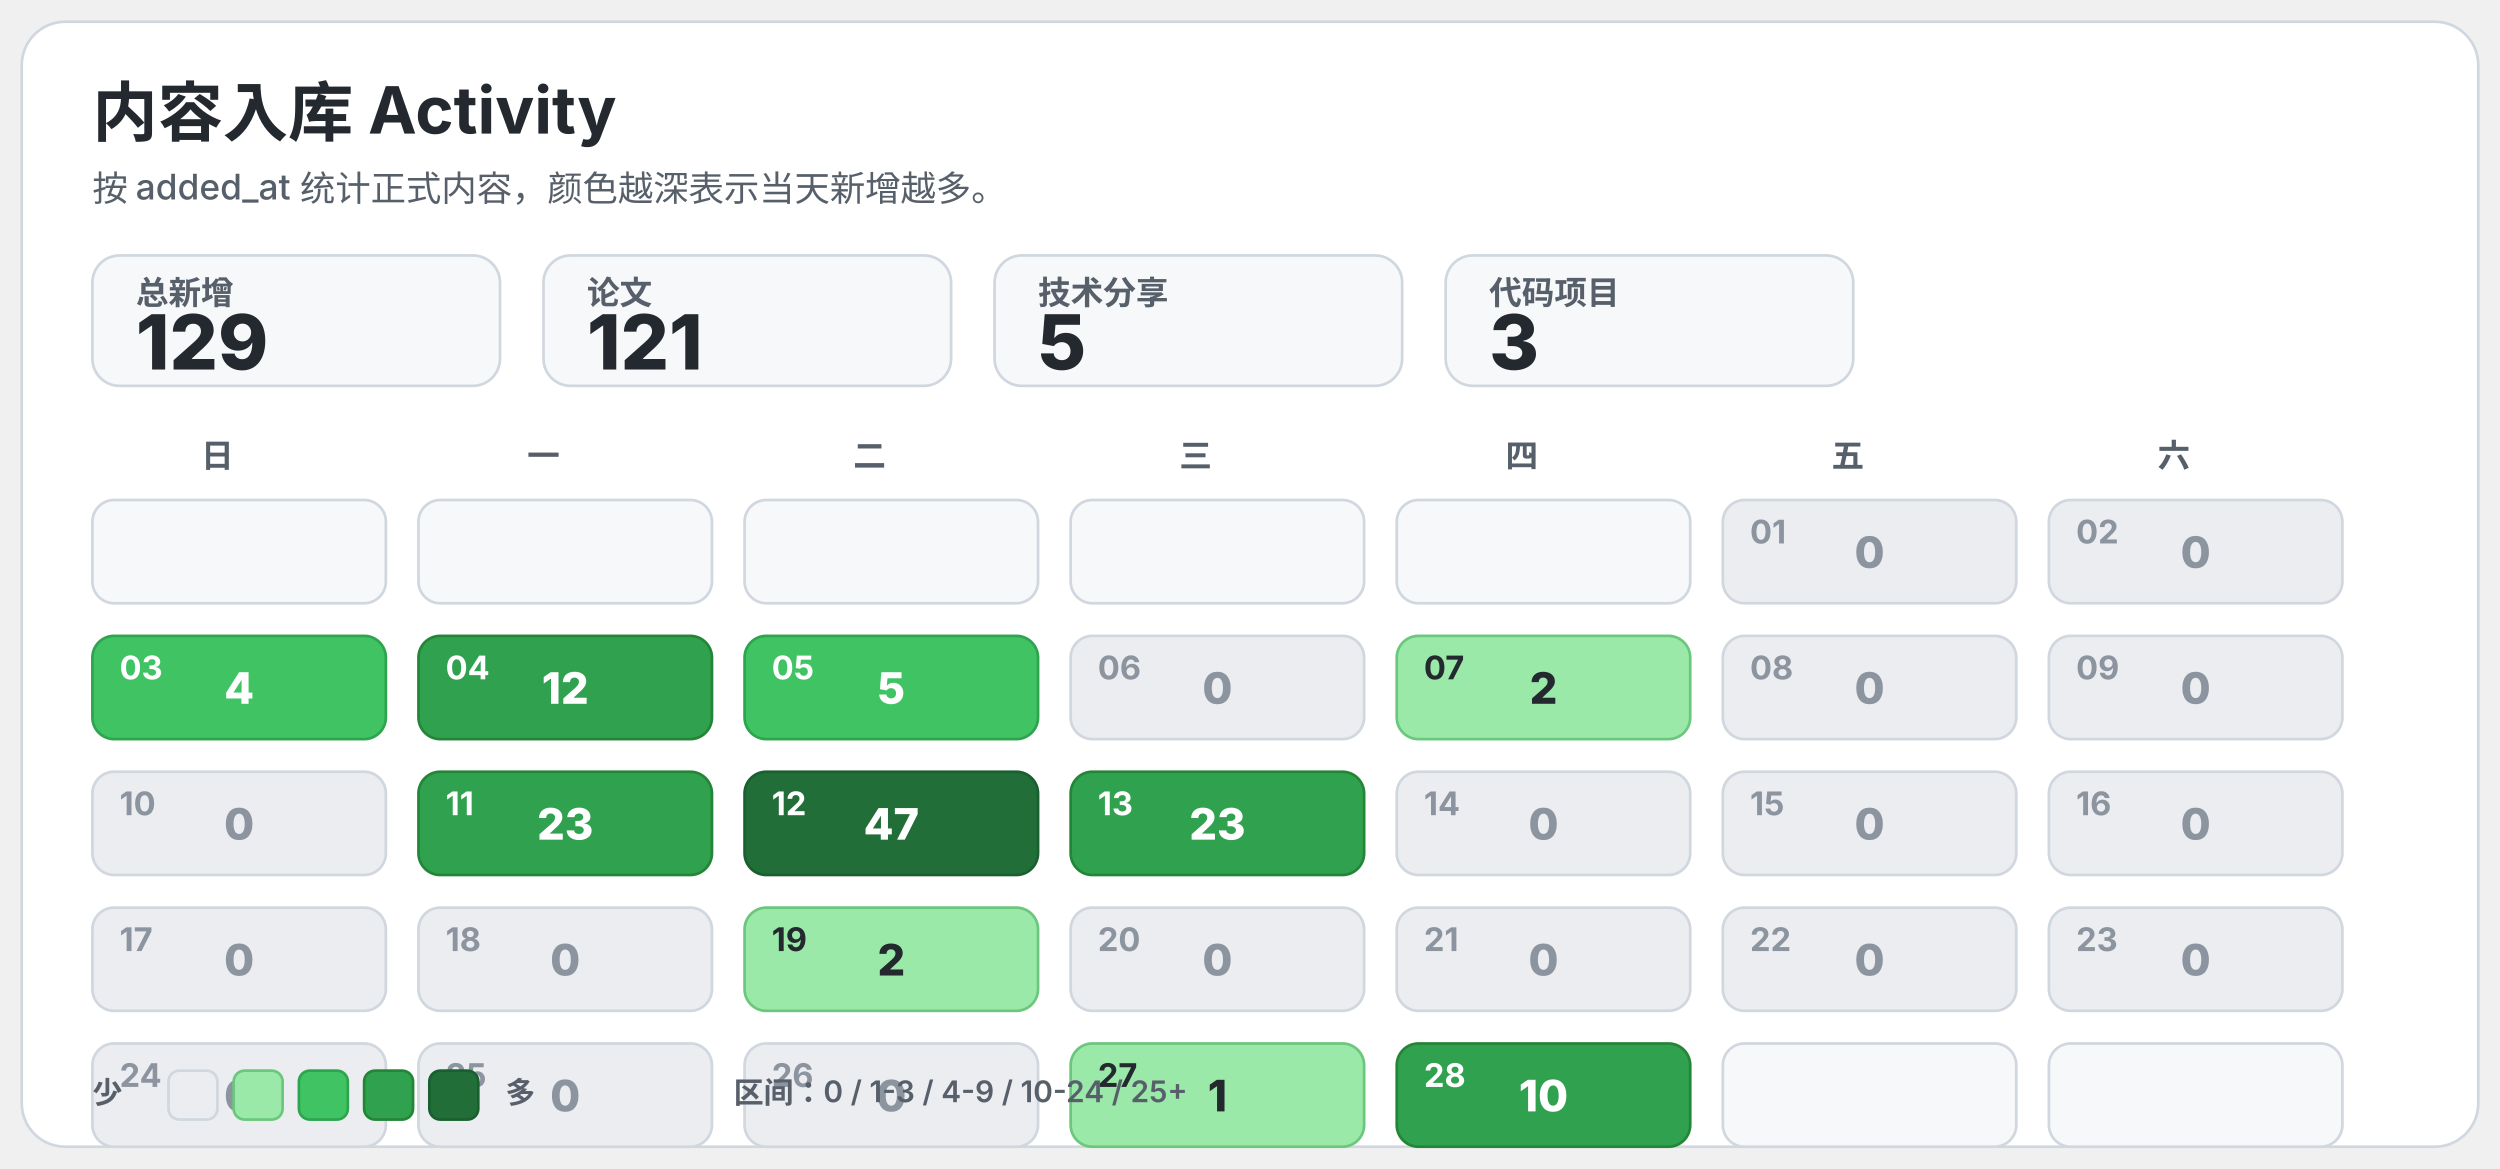
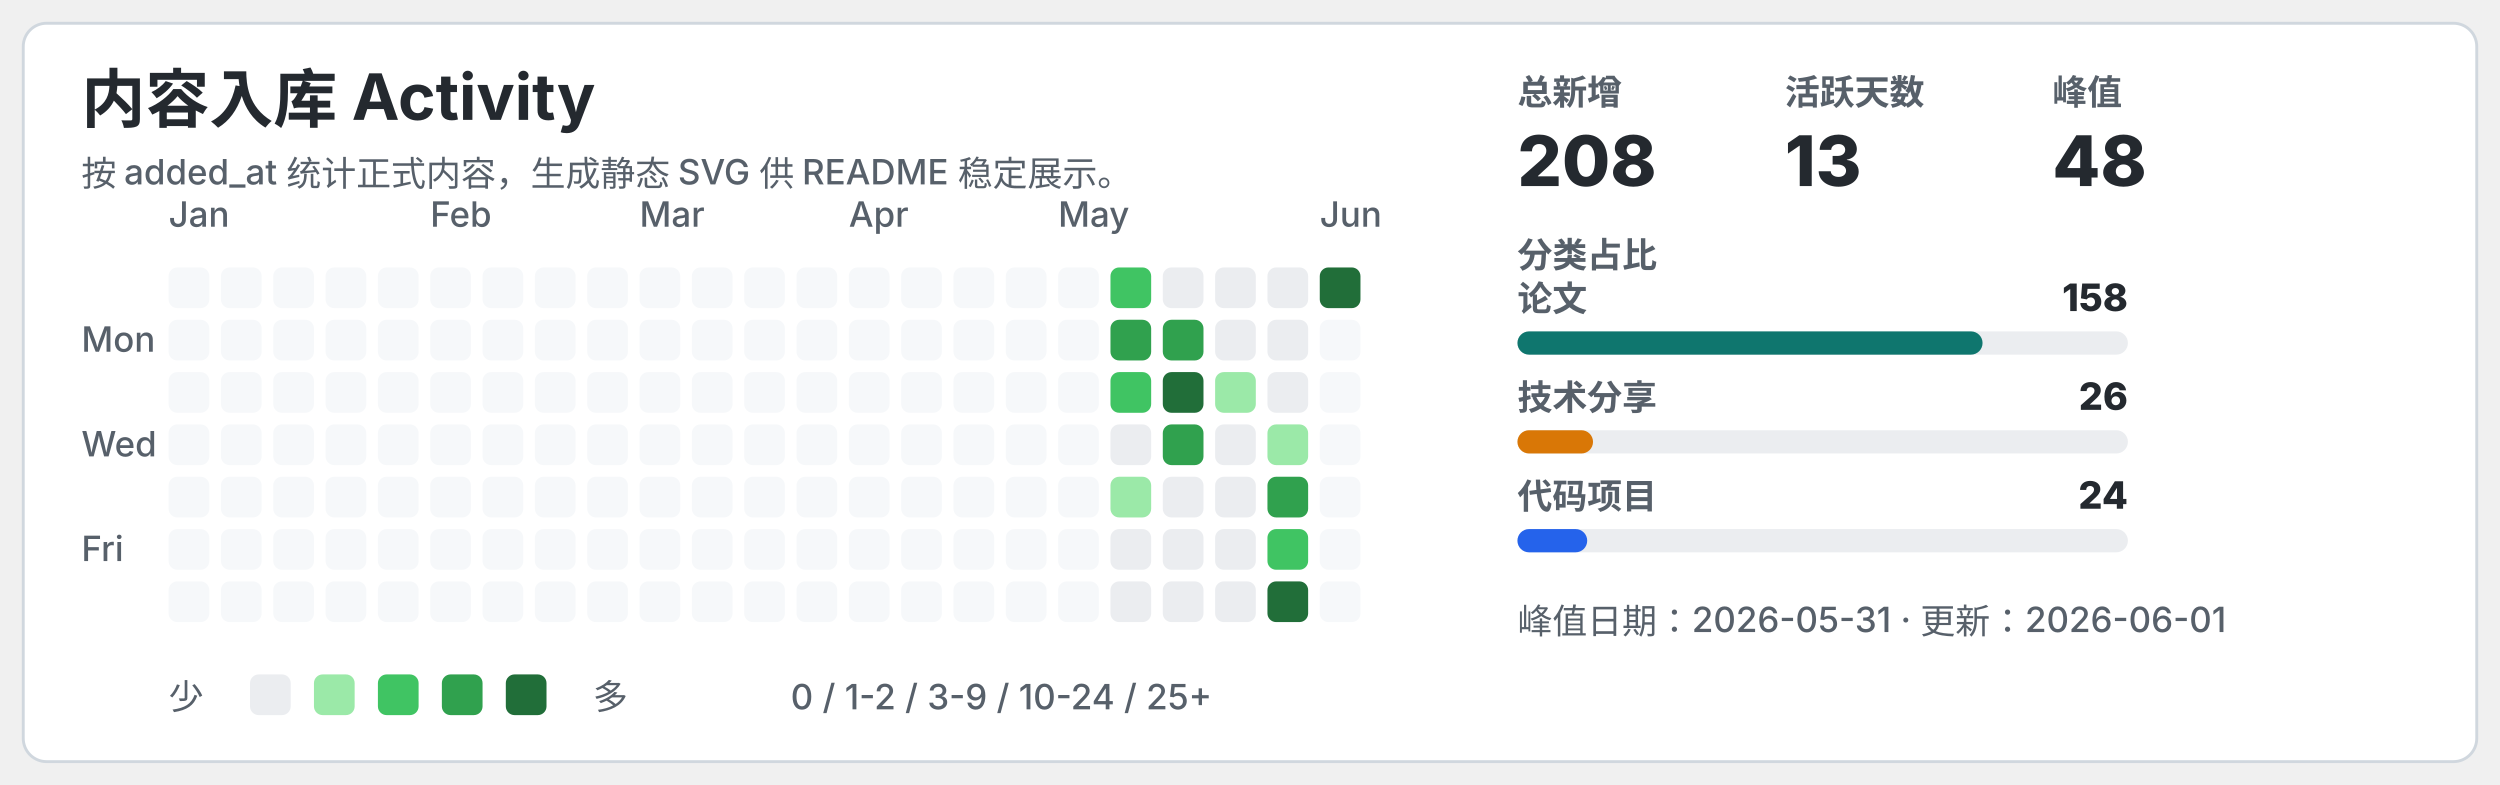
- <svg xmlns="http://www.w3.org/2000/svg" width="920" height="430" viewBox="0 0 920 430" role="img" aria-labelledby="title desc">
+ <svg xmlns="http://www.w3.org/2000/svg" width="860" height="270" viewBox="0 0 860 270" role="img" aria-labelledby="title desc">
  <style>
    .panel{fill:#ffffff;stroke:#d0d7de}
-     .title{font:700 24px -apple-system,BlinkMacSystemFont,"Segoe UI",sans-serif;fill:#24292f}
-     .subtitle{font:500 13px -apple-system,BlinkMacSystemFont,"Segoe UI",sans-serif;fill:#57606a}
-     .metric-label{font:600 12px -apple-system,BlinkMacSystemFont,"Segoe UI",sans-serif;fill:#57606a}
-     .metric-value{font:800 28px -apple-system,BlinkMacSystemFont,"Segoe UI",sans-serif;fill:#24292f}
-     .weekday{font:700 12px -apple-system,BlinkMacSystemFont,"Segoe UI",sans-serif;fill:#57606a}
-     .day{font:700 12px -apple-system,BlinkMacSystemFont,"Segoe UI",sans-serif}
-     .count{font:800 16px -apple-system,BlinkMacSystemFont,"Segoe UI",sans-serif}
-     .muted{fill:#8c959f}
-     .dark{fill:#24292f}
-     .light{fill:#ffffff}
-     .empty{fill:#f6f8fa;stroke:#d0d7de}
-     .zero{fill:#ebedf0;stroke:#d0d7de}
-     .lvl1{fill:#9be9a8;stroke:#6bc77b}
-     .lvl2{fill:#40c463;stroke:#2da44e}
-     .lvl3{fill:#30a14e;stroke:#238636}
-     .lvl4{fill:#216e39;stroke:#1a5f30}
-     .legend{font:600 11px -apple-system,BlinkMacSystemFont,"Segoe UI",sans-serif;fill:#57606a}
+     .title{font:700 22px -apple-system,BlinkMacSystemFont,"Segoe UI",sans-serif;fill:#24292f}
+     .subtitle,.month,.weekday,.legend,.meta{font:500 12px -apple-system,BlinkMacSystemFont,"Segoe UI",sans-serif;fill:#57606a}
+     .stat-label,.category-label{font:600 12px -apple-system,BlinkMacSystemFont,"Segoe UI",sans-serif;fill:#57606a}
+     .stat-value{font:800 24px -apple-system,BlinkMacSystemFont,"Segoe UI",sans-serif;fill:#24292f}
+     .category-value{font:800 13px -apple-system,BlinkMacSystemFont,"Segoe UI",sans-serif;fill:#24292f}
+     .lvl0{fill:#ebedf0}
+     .lvl1{fill:#9be9a8}
+     .lvl2{fill:#40c463}
+     .lvl3{fill:#30a14e}
+     .lvl4{fill:#216e39}
+     .outside{fill:#f6f8fa}
+     .bar-track{fill:#ebedf0}
    @media (prefers-color-scheme: dark){
      .panel{fill:#0d1117;stroke:#30363d}
-       .title,.metric-value{fill:#e6edf3}
-       .subtitle,.metric-label,.weekday,.legend{fill:#8b949e}
-       .empty{fill:#161b22;stroke:#30363d}
-       .zero{fill:#161b22;stroke:#30363d}
-       .dark{fill:#e6edf3}
-       .muted{fill:#8b949e}
+       .title,.stat-value,.category-value{fill:#e6edf3}
+       .subtitle,.month,.weekday,.legend,.meta,.stat-label,.category-label{fill:#8b949e}
+       .lvl0,.bar-track{fill:#161b22}
+       .outside{fill:#0d1117}
    }
  </style>
-   <rect class="panel" x="8" y="8" width="904" height="414" rx="16" />
-   <text class="title" x="34" y="50">内容入库 Activity</text>
-   <text class="subtitle" x="34" y="74">按 added_at 统计正式内容，颜色越深表示当天新增越多。</text>
-   <g transform="translate(34,94)">
-     <rect class="empty" x="0" y="0" width="150" height="48" rx="10" />
-     <text class="metric-label" x="16" y="18">总新增</text>
-     <text class="metric-value" x="16" y="42">129</text>
-     <rect class="empty" x="166" y="0" width="150" height="48" rx="10" />
-     <text class="metric-label" x="182" y="18">论文</text>
-     <text class="metric-value" x="182" y="42">121</text>
-     <rect class="empty" x="332" y="0" width="150" height="48" rx="10" />
-     <text class="metric-label" x="348" y="18">技术分享</text>
-     <text class="metric-value" x="348" y="42">5</text>
-     <rect class="empty" x="498" y="0" width="150" height="48" rx="10" />
-     <text class="metric-label" x="514" y="18">代码项目</text>
-     <text class="metric-value" x="514" y="42">3</text>
-   </g>
-   <g transform="translate(34,172)">
-     <text class="weekday" x="46" y="0" text-anchor="middle">日</text>
-     <text class="weekday" x="166" y="0" text-anchor="middle">一</text>
-     <text class="weekday" x="286" y="0" text-anchor="middle">二</text>
-     <text class="weekday" x="406" y="0" text-anchor="middle">三</text>
-     <text class="weekday" x="526" y="0" text-anchor="middle">四</text>
-     <text class="weekday" x="646" y="0" text-anchor="middle">五</text>
-     <text class="weekday" x="766" y="0" text-anchor="middle">六</text>
-     <g transform="translate(0,12)">
-       <rect class="empty" x="0" y="0" width="108" height="38" rx="8" />
-       <rect class="empty" x="120" y="0" width="108" height="38" rx="8" />
-       <rect class="empty" x="240" y="0" width="108" height="38" rx="8" />
-       <rect class="empty" x="360" y="0" width="108" height="38" rx="8" />
-       <rect class="empty" x="480" y="0" width="108" height="38" rx="8" />
-       <rect class="zero" x="600" y="0" width="108" height="38" rx="8" />
-       <text class="day muted" x="610" y="16">01</text>
-       <text class="count muted" x="654" y="25" text-anchor="middle">0</text>
-       <rect class="zero" x="720" y="0" width="108" height="38" rx="8" />
-       <text class="day muted" x="730" y="16">02</text>
-       <text class="count muted" x="774" y="25" text-anchor="middle">0</text>
-       <rect class="lvl2" x="0" y="50" width="108" height="38" rx="8" />
-       <text class="day light" x="10" y="66">03</text>
-       <text class="count light" x="54" y="75" text-anchor="middle">4</text>
-       <rect class="lvl3" x="120" y="50" width="108" height="38" rx="8" />
-       <text class="day light" x="130" y="66">04</text>
-       <text class="count light" x="174" y="75" text-anchor="middle">12</text>
-       <rect class="lvl2" x="240" y="50" width="108" height="38" rx="8" />
-       <text class="day light" x="250" y="66">05</text>
-       <text class="count light" x="294" y="75" text-anchor="middle">5</text>
-       <rect class="zero" x="360" y="50" width="108" height="38" rx="8" />
-       <text class="day muted" x="370" y="66">06</text>
-       <text class="count muted" x="414" y="75" text-anchor="middle">0</text>
-       <rect class="lvl1" x="480" y="50" width="108" height="38" rx="8" />
-       <text class="day dark" x="490" y="66">07</text>
-       <text class="count dark" x="534" y="75" text-anchor="middle">2</text>
-       <rect class="zero" x="600" y="50" width="108" height="38" rx="8" />
-       <text class="day muted" x="610" y="66">08</text>
-       <text class="count muted" x="654" y="75" text-anchor="middle">0</text>
-       <rect class="zero" x="720" y="50" width="108" height="38" rx="8" />
-       <text class="day muted" x="730" y="66">09</text>
-       <text class="count muted" x="774" y="75" text-anchor="middle">0</text>
-       <rect class="zero" x="0" y="100" width="108" height="38" rx="8" />
-       <text class="day muted" x="10" y="116">10</text>
-       <text class="count muted" x="54" y="125" text-anchor="middle">0</text>
-       <rect class="lvl3" x="120" y="100" width="108" height="38" rx="8" />
-       <text class="day light" x="130" y="116">11</text>
-       <text class="count light" x="174" y="125" text-anchor="middle">23</text>
-       <rect class="lvl4" x="240" y="100" width="108" height="38" rx="8" />
-       <text class="day light" x="250" y="116">12</text>
-       <text class="count light" x="294" y="125" text-anchor="middle">47</text>
-       <rect class="lvl3" x="360" y="100" width="108" height="38" rx="8" />
-       <text class="day light" x="370" y="116">13</text>
-       <text class="count light" x="414" y="125" text-anchor="middle">23</text>
-       <rect class="zero" x="480" y="100" width="108" height="38" rx="8" />
-       <text class="day muted" x="490" y="116">14</text>
-       <text class="count muted" x="534" y="125" text-anchor="middle">0</text>
-       <rect class="zero" x="600" y="100" width="108" height="38" rx="8" />
-       <text class="day muted" x="610" y="116">15</text>
-       <text class="count muted" x="654" y="125" text-anchor="middle">0</text>
-       <rect class="zero" x="720" y="100" width="108" height="38" rx="8" />
-       <text class="day muted" x="730" y="116">16</text>
-       <text class="count muted" x="774" y="125" text-anchor="middle">0</text>
-       <rect class="zero" x="0" y="150" width="108" height="38" rx="8" />
-       <text class="day muted" x="10" y="166">17</text>
-       <text class="count muted" x="54" y="175" text-anchor="middle">0</text>
-       <rect class="zero" x="120" y="150" width="108" height="38" rx="8" />
-       <text class="day muted" x="130" y="166">18</text>
-       <text class="count muted" x="174" y="175" text-anchor="middle">0</text>
-       <rect class="lvl1" x="240" y="150" width="108" height="38" rx="8" />
-       <text class="day dark" x="250" y="166">19</text>
-       <text class="count dark" x="294" y="175" text-anchor="middle">2</text>
-       <rect class="zero" x="360" y="150" width="108" height="38" rx="8" />
-       <text class="day muted" x="370" y="166">20</text>
-       <text class="count muted" x="414" y="175" text-anchor="middle">0</text>
-       <rect class="zero" x="480" y="150" width="108" height="38" rx="8" />
-       <text class="day muted" x="490" y="166">21</text>
-       <text class="count muted" x="534" y="175" text-anchor="middle">0</text>
-       <rect class="zero" x="600" y="150" width="108" height="38" rx="8" />
-       <text class="day muted" x="610" y="166">22</text>
-       <text class="count muted" x="654" y="175" text-anchor="middle">0</text>
-       <rect class="zero" x="720" y="150" width="108" height="38" rx="8" />
-       <text class="day muted" x="730" y="166">23</text>
-       <text class="count muted" x="774" y="175" text-anchor="middle">0</text>
-       <rect class="zero" x="0" y="200" width="108" height="38" rx="8" />
-       <text class="day muted" x="10" y="216">24</text>
-       <text class="count muted" x="54" y="225" text-anchor="middle">0</text>
-       <rect class="zero" x="120" y="200" width="108" height="38" rx="8" />
-       <text class="day muted" x="130" y="216">25</text>
-       <text class="count muted" x="174" y="225" text-anchor="middle">0</text>
-       <rect class="zero" x="240" y="200" width="108" height="38" rx="8" />
-       <text class="day muted" x="250" y="216">26</text>
-       <text class="count muted" x="294" y="225" text-anchor="middle">0</text>
-       <rect class="lvl1" x="360" y="200" width="108" height="38" rx="8" />
-       <text class="day dark" x="370" y="216">27</text>
-       <text class="count dark" x="414" y="225" text-anchor="middle">1</text>
-       <rect class="lvl3" x="480" y="200" width="108" height="38" rx="8" />
-       <text class="day light" x="490" y="216">28</text>
-       <text class="count light" x="534" y="225" text-anchor="middle">10</text>
-       <rect class="empty" x="600" y="200" width="108" height="38" rx="8" />
-       <rect class="empty" x="720" y="200" width="108" height="38" rx="8" />
-     </g>
-   </g>
-   <g transform="translate(34,394)">
-     <text class="legend" x="0" y="12">少</text>
-     <rect class="zero" x="28" y="0" width="18" height="18" rx="4" />
-     <rect class="lvl1" x="52" y="0" width="18" height="18" rx="4" />
-     <rect class="lvl2" x="76" y="0" width="18" height="18" rx="4" />
-     <rect class="lvl3" x="100" y="0" width="18" height="18" rx="4" />
-     <rect class="lvl4" x="124" y="0" width="18" height="18" rx="4" />
-     <text class="legend" x="152" y="12">多</text>
-     <text class="legend" x="236" y="12">区间：0 / 1-3 / 4-9 / 10-24 / 25+</text>
+   <rect class="panel" x="8" y="8" width="844" height="254" rx="8" />
+   <text class="title" x="28" y="42">内容入库 Activity</text>
+   <text class="subtitle" x="28" y="64">按 added_at 统计正式内容，生成静态 SVG 供 README 稳定展示。</text>
+   <g transform="translate(522, 36)">
+     <text class="stat-label" x="0" y="0">总新增</text>
+     <text class="stat-value" x="0" y="28">208</text>
+     <text class="stat-label" x="92" y="0">活跃天数</text>
+     <text class="stat-value" x="92" y="28">13</text>
+     <text class="stat-label" x="184" y="0">峰值</text>
+     <text class="stat-value" x="184" y="28">48</text>
+   </g>
+   <g>
+     <text class="month" x="58" y="78">Jan</text>
+     <text class="month" x="148" y="78">Feb</text>
+     <text class="month" x="220" y="78">Mar</text>
+     <text class="month" x="292" y="78">Apr</text>
+     <text class="month" x="364" y="78">May</text>
+     <text class="month" x="454" y="78">Jun</text>
+     <text class="weekday" x="28" y="121">Mon</text>
+     <text class="weekday" x="28" y="157">Wed</text>
+     <text class="weekday" x="28" y="193">Fri</text>
+     <rect class="outside" x="58" y="92" width="14" height="14" rx="3" />
+     <rect class="outside" x="58" y="110" width="14" height="14" rx="3" />
+     <rect class="outside" x="58" y="128" width="14" height="14" rx="3" />
+     <rect class="outside" x="58" y="146" width="14" height="14" rx="3" />
+     <rect class="outside" x="58" y="164" width="14" height="14" rx="3" />
+     <rect class="outside" x="58" y="182" width="14" height="14" rx="3" />
+     <rect class="outside" x="58" y="200" width="14" height="14" rx="3" />
+     <rect class="outside" x="76" y="92" width="14" height="14" rx="3" />
+     <rect class="outside" x="76" y="110" width="14" height="14" rx="3" />
+     <rect class="outside" x="76" y="128" width="14" height="14" rx="3" />
+     <rect class="outside" x="76" y="146" width="14" height="14" rx="3" />
+     <rect class="outside" x="76" y="164" width="14" height="14" rx="3" />
+     <rect class="outside" x="76" y="182" width="14" height="14" rx="3" />
+     <rect class="outside" x="76" y="200" width="14" height="14" rx="3" />
+     <rect class="outside" x="94" y="92" width="14" height="14" rx="3" />
+     <rect class="outside" x="94" y="110" width="14" height="14" rx="3" />
+     <rect class="outside" x="94" y="128" width="14" height="14" rx="3" />
+     <rect class="outside" x="94" y="146" width="14" height="14" rx="3" />
+     <rect class="outside" x="94" y="164" width="14" height="14" rx="3" />
+     <rect class="outside" x="94" y="182" width="14" height="14" rx="3" />
+     <rect class="outside" x="94" y="200" width="14" height="14" rx="3" />
+     <rect class="outside" x="112" y="92" width="14" height="14" rx="3" />
+     <rect class="outside" x="112" y="110" width="14" height="14" rx="3" />
+     <rect class="outside" x="112" y="128" width="14" height="14" rx="3" />
+     <rect class="outside" x="112" y="146" width="14" height="14" rx="3" />
+     <rect class="outside" x="112" y="164" width="14" height="14" rx="3" />
+     <rect class="outside" x="112" y="182" width="14" height="14" rx="3" />
+     <rect class="outside" x="112" y="200" width="14" height="14" rx="3" />
+     <rect class="outside" x="130" y="92" width="14" height="14" rx="3" />
+     <rect class="outside" x="130" y="110" width="14" height="14" rx="3" />
+     <rect class="outside" x="130" y="128" width="14" height="14" rx="3" />
+     <rect class="outside" x="130" y="146" width="14" height="14" rx="3" />
+     <rect class="outside" x="130" y="164" width="14" height="14" rx="3" />
+     <rect class="outside" x="130" y="182" width="14" height="14" rx="3" />
+     <rect class="outside" x="130" y="200" width="14" height="14" rx="3" />
+     <rect class="outside" x="148" y="92" width="14" height="14" rx="3" />
+     <rect class="outside" x="148" y="110" width="14" height="14" rx="3" />
+     <rect class="outside" x="148" y="128" width="14" height="14" rx="3" />
+     <rect class="outside" x="148" y="146" width="14" height="14" rx="3" />
+     <rect class="outside" x="148" y="164" width="14" height="14" rx="3" />
+     <rect class="outside" x="148" y="182" width="14" height="14" rx="3" />
+     <rect class="outside" x="148" y="200" width="14" height="14" rx="3" />
+     <rect class="outside" x="166" y="92" width="14" height="14" rx="3" />
+     <rect class="outside" x="166" y="110" width="14" height="14" rx="3" />
+     <rect class="outside" x="166" y="128" width="14" height="14" rx="3" />
+     <rect class="outside" x="166" y="146" width="14" height="14" rx="3" />
+     <rect class="outside" x="166" y="164" width="14" height="14" rx="3" />
+     <rect class="outside" x="166" y="182" width="14" height="14" rx="3" />
+     <rect class="outside" x="166" y="200" width="14" height="14" rx="3" />
+     <rect class="outside" x="184" y="92" width="14" height="14" rx="3" />
+     <rect class="outside" x="184" y="110" width="14" height="14" rx="3" />
+     <rect class="outside" x="184" y="128" width="14" height="14" rx="3" />
+     <rect class="outside" x="184" y="146" width="14" height="14" rx="3" />
+     <rect class="outside" x="184" y="164" width="14" height="14" rx="3" />
+     <rect class="outside" x="184" y="182" width="14" height="14" rx="3" />
+     <rect class="outside" x="184" y="200" width="14" height="14" rx="3" />
+     <rect class="outside" x="202" y="92" width="14" height="14" rx="3" />
+     <rect class="outside" x="202" y="110" width="14" height="14" rx="3" />
+     <rect class="outside" x="202" y="128" width="14" height="14" rx="3" />
+     <rect class="outside" x="202" y="146" width="14" height="14" rx="3" />
+     <rect class="outside" x="202" y="164" width="14" height="14" rx="3" />
+     <rect class="outside" x="202" y="182" width="14" height="14" rx="3" />
+     <rect class="outside" x="202" y="200" width="14" height="14" rx="3" />
+     <rect class="outside" x="220" y="92" width="14" height="14" rx="3" />
+     <rect class="outside" x="220" y="110" width="14" height="14" rx="3" />
+     <rect class="outside" x="220" y="128" width="14" height="14" rx="3" />
+     <rect class="outside" x="220" y="146" width="14" height="14" rx="3" />
+     <rect class="outside" x="220" y="164" width="14" height="14" rx="3" />
+     <rect class="outside" x="220" y="182" width="14" height="14" rx="3" />
+     <rect class="outside" x="220" y="200" width="14" height="14" rx="3" />
+     <rect class="outside" x="238" y="92" width="14" height="14" rx="3" />
+     <rect class="outside" x="238" y="110" width="14" height="14" rx="3" />
+     <rect class="outside" x="238" y="128" width="14" height="14" rx="3" />
+     <rect class="outside" x="238" y="146" width="14" height="14" rx="3" />
+     <rect class="outside" x="238" y="164" width="14" height="14" rx="3" />
+     <rect class="outside" x="238" y="182" width="14" height="14" rx="3" />
+     <rect class="outside" x="238" y="200" width="14" height="14" rx="3" />
+     <rect class="outside" x="256" y="92" width="14" height="14" rx="3" />
+     <rect class="outside" x="256" y="110" width="14" height="14" rx="3" />
+     <rect class="outside" x="256" y="128" width="14" height="14" rx="3" />
+     <rect class="outside" x="256" y="146" width="14" height="14" rx="3" />
+     <rect class="outside" x="256" y="164" width="14" height="14" rx="3" />
+     <rect class="outside" x="256" y="182" width="14" height="14" rx="3" />
+     <rect class="outside" x="256" y="200" width="14" height="14" rx="3" />
+     <rect class="outside" x="274" y="92" width="14" height="14" rx="3" />
+     <rect class="outside" x="274" y="110" width="14" height="14" rx="3" />
+     <rect class="outside" x="274" y="128" width="14" height="14" rx="3" />
+     <rect class="outside" x="274" y="146" width="14" height="14" rx="3" />
+     <rect class="outside" x="274" y="164" width="14" height="14" rx="3" />
+     <rect class="outside" x="274" y="182" width="14" height="14" rx="3" />
+     <rect class="outside" x="274" y="200" width="14" height="14" rx="3" />
+     <rect class="outside" x="292" y="92" width="14" height="14" rx="3" />
+     <rect class="outside" x="292" y="110" width="14" height="14" rx="3" />
+     <rect class="outside" x="292" y="128" width="14" height="14" rx="3" />
+     <rect class="outside" x="292" y="146" width="14" height="14" rx="3" />
+     <rect class="outside" x="292" y="164" width="14" height="14" rx="3" />
+     <rect class="outside" x="292" y="182" width="14" height="14" rx="3" />
+     <rect class="outside" x="292" y="200" width="14" height="14" rx="3" />
+     <rect class="outside" x="310" y="92" width="14" height="14" rx="3" />
+     <rect class="outside" x="310" y="110" width="14" height="14" rx="3" />
+     <rect class="outside" x="310" y="128" width="14" height="14" rx="3" />
+     <rect class="outside" x="310" y="146" width="14" height="14" rx="3" />
+     <rect class="outside" x="310" y="164" width="14" height="14" rx="3" />
+     <rect class="outside" x="310" y="182" width="14" height="14" rx="3" />
+     <rect class="outside" x="310" y="200" width="14" height="14" rx="3" />
+     <rect class="outside" x="328" y="92" width="14" height="14" rx="3" />
+     <rect class="outside" x="328" y="110" width="14" height="14" rx="3" />
+     <rect class="outside" x="328" y="128" width="14" height="14" rx="3" />
+     <rect class="outside" x="328" y="146" width="14" height="14" rx="3" />
+     <rect class="outside" x="328" y="164" width="14" height="14" rx="3" />
+     <rect class="outside" x="328" y="182" width="14" height="14" rx="3" />
+     <rect class="outside" x="328" y="200" width="14" height="14" rx="3" />
+     <rect class="outside" x="346" y="92" width="14" height="14" rx="3" />
+     <rect class="outside" x="346" y="110" width="14" height="14" rx="3" />
+     <rect class="outside" x="346" y="128" width="14" height="14" rx="3" />
+     <rect class="outside" x="346" y="146" width="14" height="14" rx="3" />
+     <rect class="outside" x="346" y="164" width="14" height="14" rx="3" />
+     <rect class="outside" x="346" y="182" width="14" height="14" rx="3" />
+     <rect class="outside" x="346" y="200" width="14" height="14" rx="3" />
+     <rect class="outside" x="364" y="92" width="14" height="14" rx="3" />
+     <rect class="outside" x="364" y="110" width="14" height="14" rx="3" />
+     <rect class="outside" x="364" y="128" width="14" height="14" rx="3" />
+     <rect class="outside" x="364" y="146" width="14" height="14" rx="3" />
+     <rect class="outside" x="364" y="164" width="14" height="14" rx="3" />
+     <rect class="outside" x="364" y="182" width="14" height="14" rx="3" />
+     <rect class="outside" x="364" y="200" width="14" height="14" rx="3" />
+     <rect class="lvl2" x="382" y="92" width="14" height="14" rx="3" />
+     <rect class="lvl3" x="382" y="110" width="14" height="14" rx="3" />
+     <rect class="lvl2" x="382" y="128" width="14" height="14" rx="3" />
+     <rect class="lvl0" x="382" y="146" width="14" height="14" rx="3" />
+     <rect class="lvl1" x="382" y="164" width="14" height="14" rx="3" />
+     <rect class="lvl0" x="382" y="182" width="14" height="14" rx="3" />
+     <rect class="lvl0" x="382" y="200" width="14" height="14" rx="3" />
+     <rect class="lvl0" x="400" y="92" width="14" height="14" rx="3" />
+     <rect class="lvl3" x="400" y="110" width="14" height="14" rx="3" />
+     <rect class="lvl4" x="400" y="128" width="14" height="14" rx="3" />
+     <rect class="lvl3" x="400" y="146" width="14" height="14" rx="3" />
+     <rect class="lvl0" x="400" y="164" width="14" height="14" rx="3" />
+     <rect class="lvl0" x="400" y="182" width="14" height="14" rx="3" />
+     <rect class="lvl0" x="400" y="200" width="14" height="14" rx="3" />
+     <rect class="lvl0" x="418" y="92" width="14" height="14" rx="3" />
+     <rect class="lvl0" x="418" y="110" width="14" height="14" rx="3" />
+     <rect class="lvl1" x="418" y="128" width="14" height="14" rx="3" />
+     <rect class="lvl0" x="418" y="146" width="14" height="14" rx="3" />
+     <rect class="lvl0" x="418" y="164" width="14" height="14" rx="3" />
+     <rect class="lvl0" x="418" y="182" width="14" height="14" rx="3" />
+     <rect class="lvl0" x="418" y="200" width="14" height="14" rx="3" />
+     <rect class="lvl0" x="436" y="92" width="14" height="14" rx="3" />
+     <rect class="lvl0" x="436" y="110" width="14" height="14" rx="3" />
+     <rect class="lvl0" x="436" y="128" width="14" height="14" rx="3" />
+     <rect class="lvl1" x="436" y="146" width="14" height="14" rx="3" />
+     <rect class="lvl3" x="436" y="164" width="14" height="14" rx="3" />
+     <rect class="lvl2" x="436" y="182" width="14" height="14" rx="3" />
+     <rect class="lvl4" x="436" y="200" width="14" height="14" rx="3" />
+     <rect class="lvl4" x="454" y="92" width="14" height="14" rx="3" />
+     <rect class="outside" x="454" y="110" width="14" height="14" rx="3" />
+     <rect class="outside" x="454" y="128" width="14" height="14" rx="3" />
+     <rect class="outside" x="454" y="146" width="14" height="14" rx="3" />
+     <rect class="outside" x="454" y="164" width="14" height="14" rx="3" />
+     <rect class="outside" x="454" y="182" width="14" height="14" rx="3" />
+     <rect class="outside" x="454" y="200" width="14" height="14" rx="3" />
+   </g>
+   <g>
+     <text class="stat-label" x="522" y="92">分类占比</text>
+     <text class="category-label" x="522" y="107">论文</text>
+     <text class="category-value" x="732" y="107" text-anchor="end">158</text>
+     <rect class="bar-track" x="522" y="114" width="210" height="8" rx="4" />
+     <rect x="522" y="114" width="160" height="8" rx="4" fill="#0f766e" />
+     <text class="category-label" x="522" y="141">技术分享</text>
+     <text class="category-value" x="732" y="141" text-anchor="end">26</text>
+     <rect class="bar-track" x="522" y="148" width="210" height="8" rx="4" />
+     <rect x="522" y="148" width="26" height="8" rx="4" fill="#d97706" />
+     <text class="category-label" x="522" y="175">代码项目</text>
+     <text class="category-value" x="732" y="175" text-anchor="end">24</text>
+     <rect class="bar-track" x="522" y="182" width="210" height="8" rx="4" />
+     <rect x="522" y="182" width="24" height="8" rx="4" fill="#2563eb" />
+     <text class="meta" x="522" y="218">峰值日期：2026-05-31 · 更新：2026-06-01</text>
+   </g>
+   <g>
+     <text class="legend" x="58" y="244">少</text>
+     <rect class="lvl0" x="86" y="232" width="14" height="14" rx="3" />
+     <rect class="lvl1" x="108" y="232" width="14" height="14" rx="3" />
+     <rect class="lvl2" x="130" y="232" width="14" height="14" rx="3" />
+     <rect class="lvl3" x="152" y="232" width="14" height="14" rx="3" />
+     <rect class="lvl4" x="174" y="232" width="14" height="14" rx="3" />
+     <text class="legend" x="204" y="244">多</text>
+     <text class="legend" x="272" y="244">0 / 1-2 / 3-9 / 10-24 / 25+</text>
  </g>
</svg>
